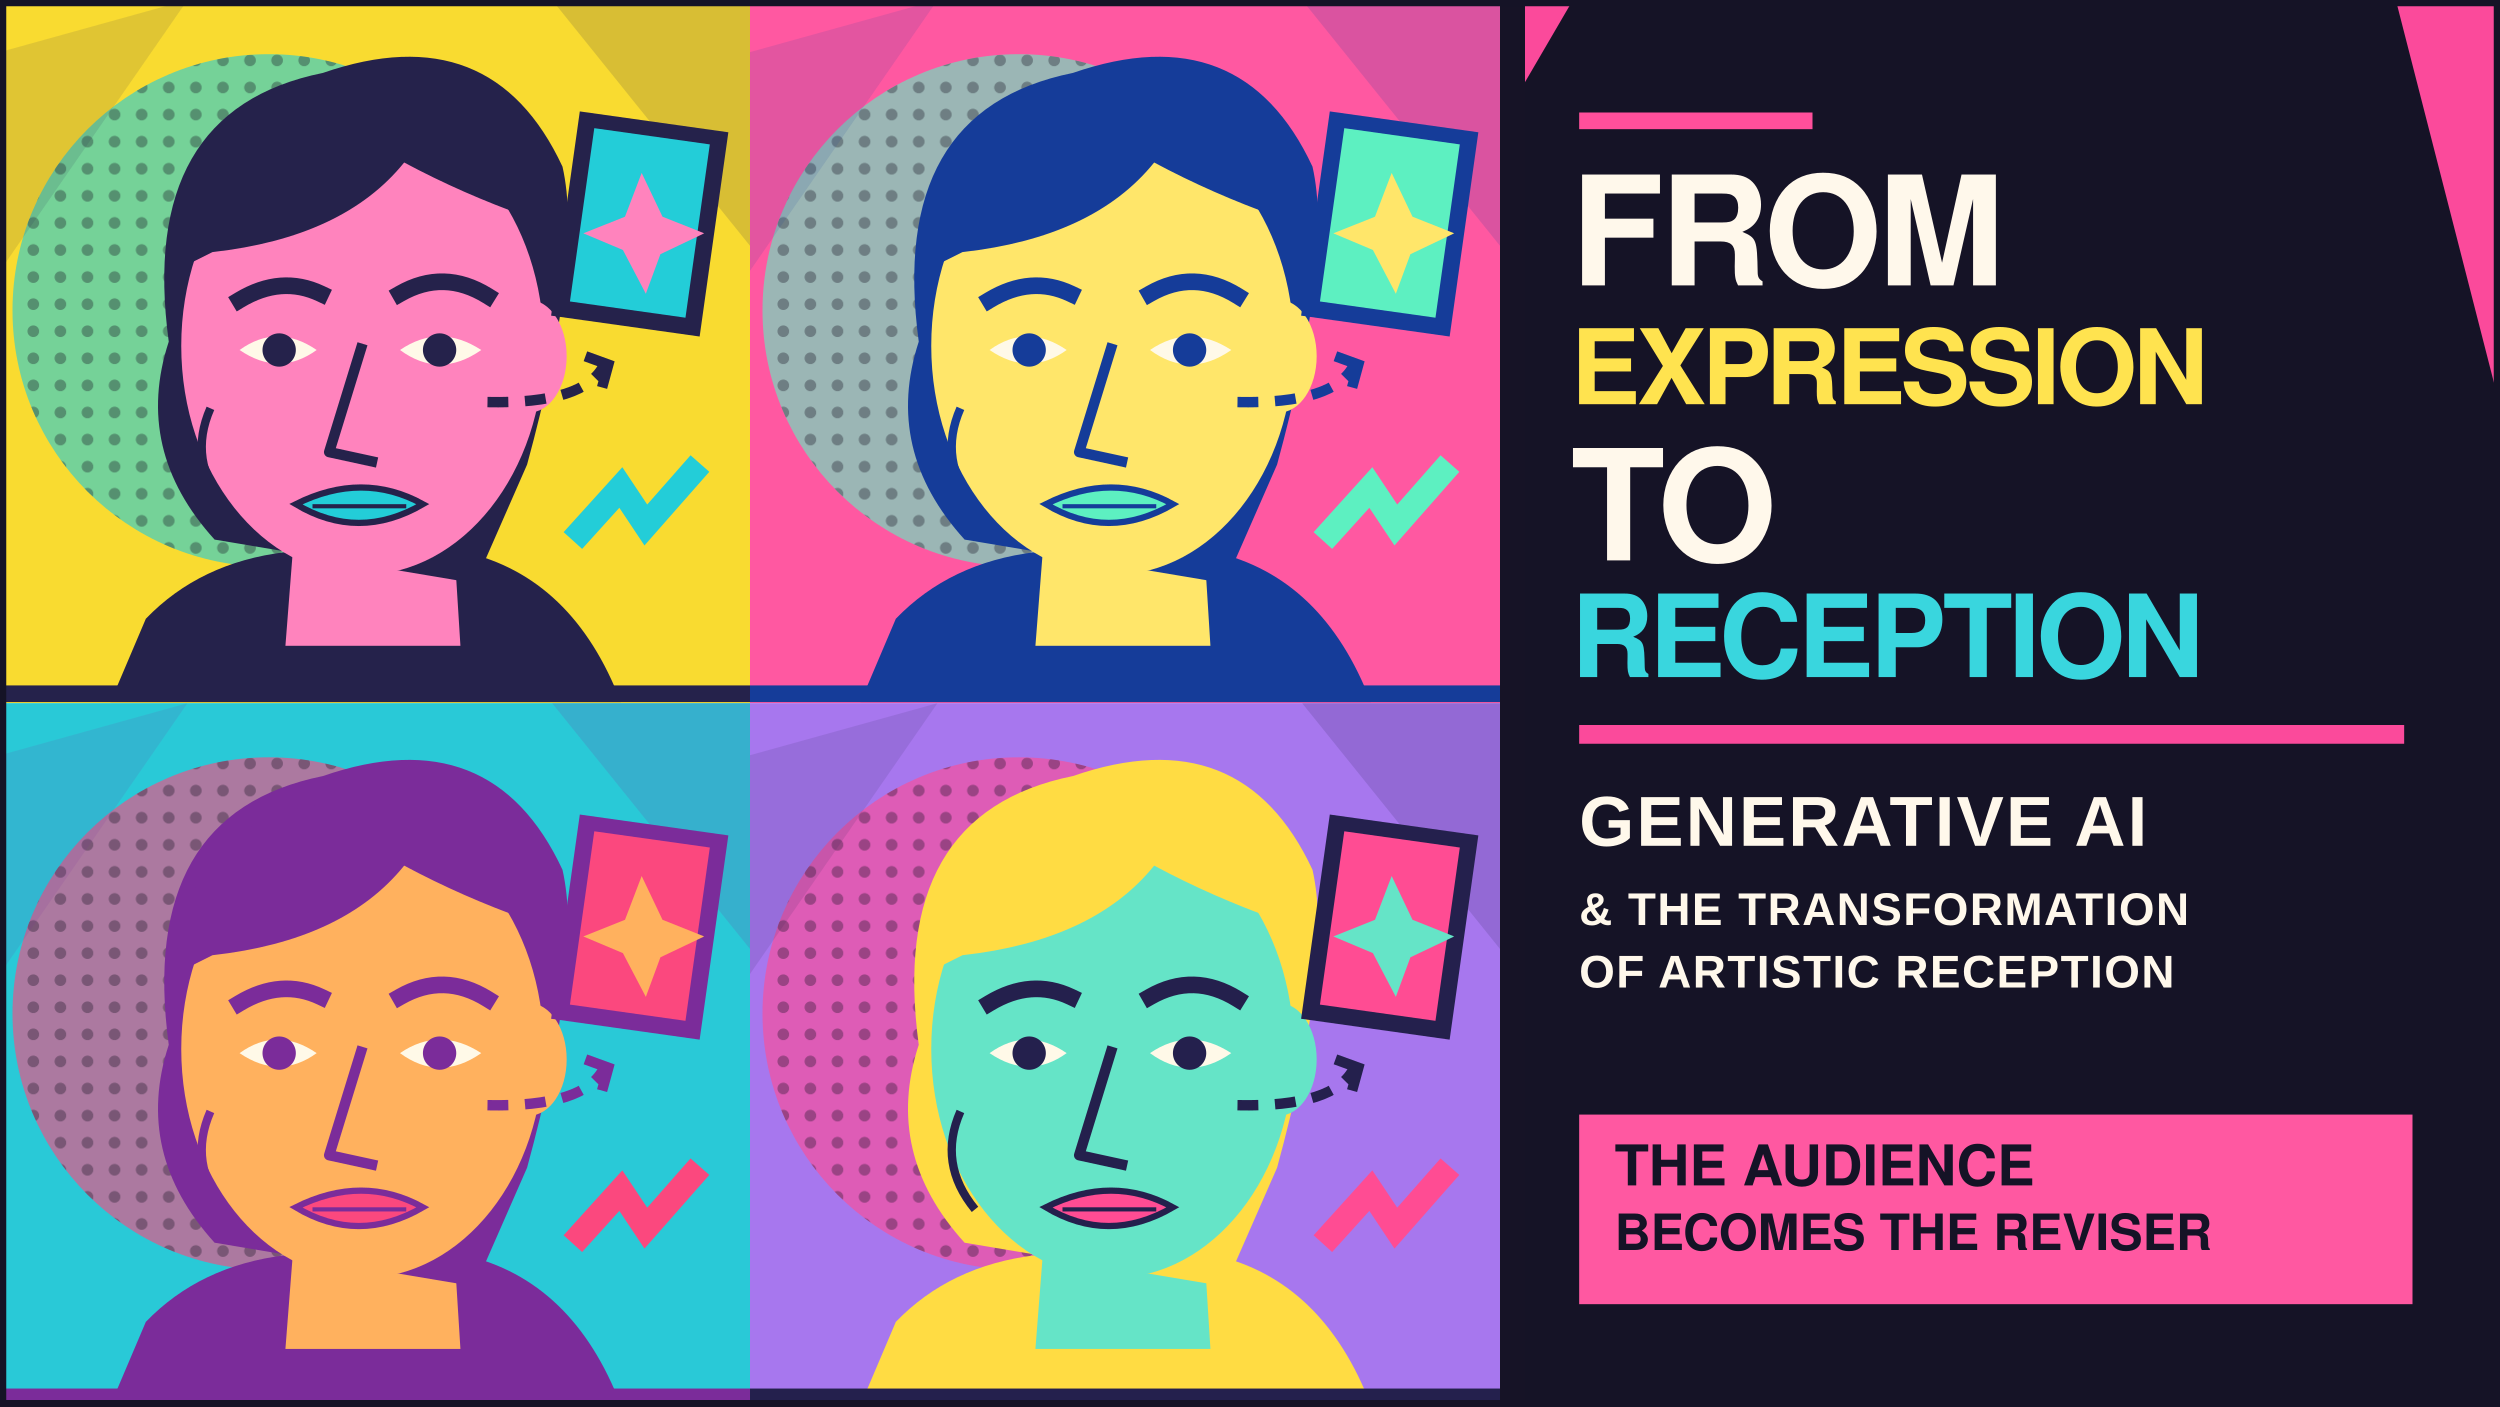
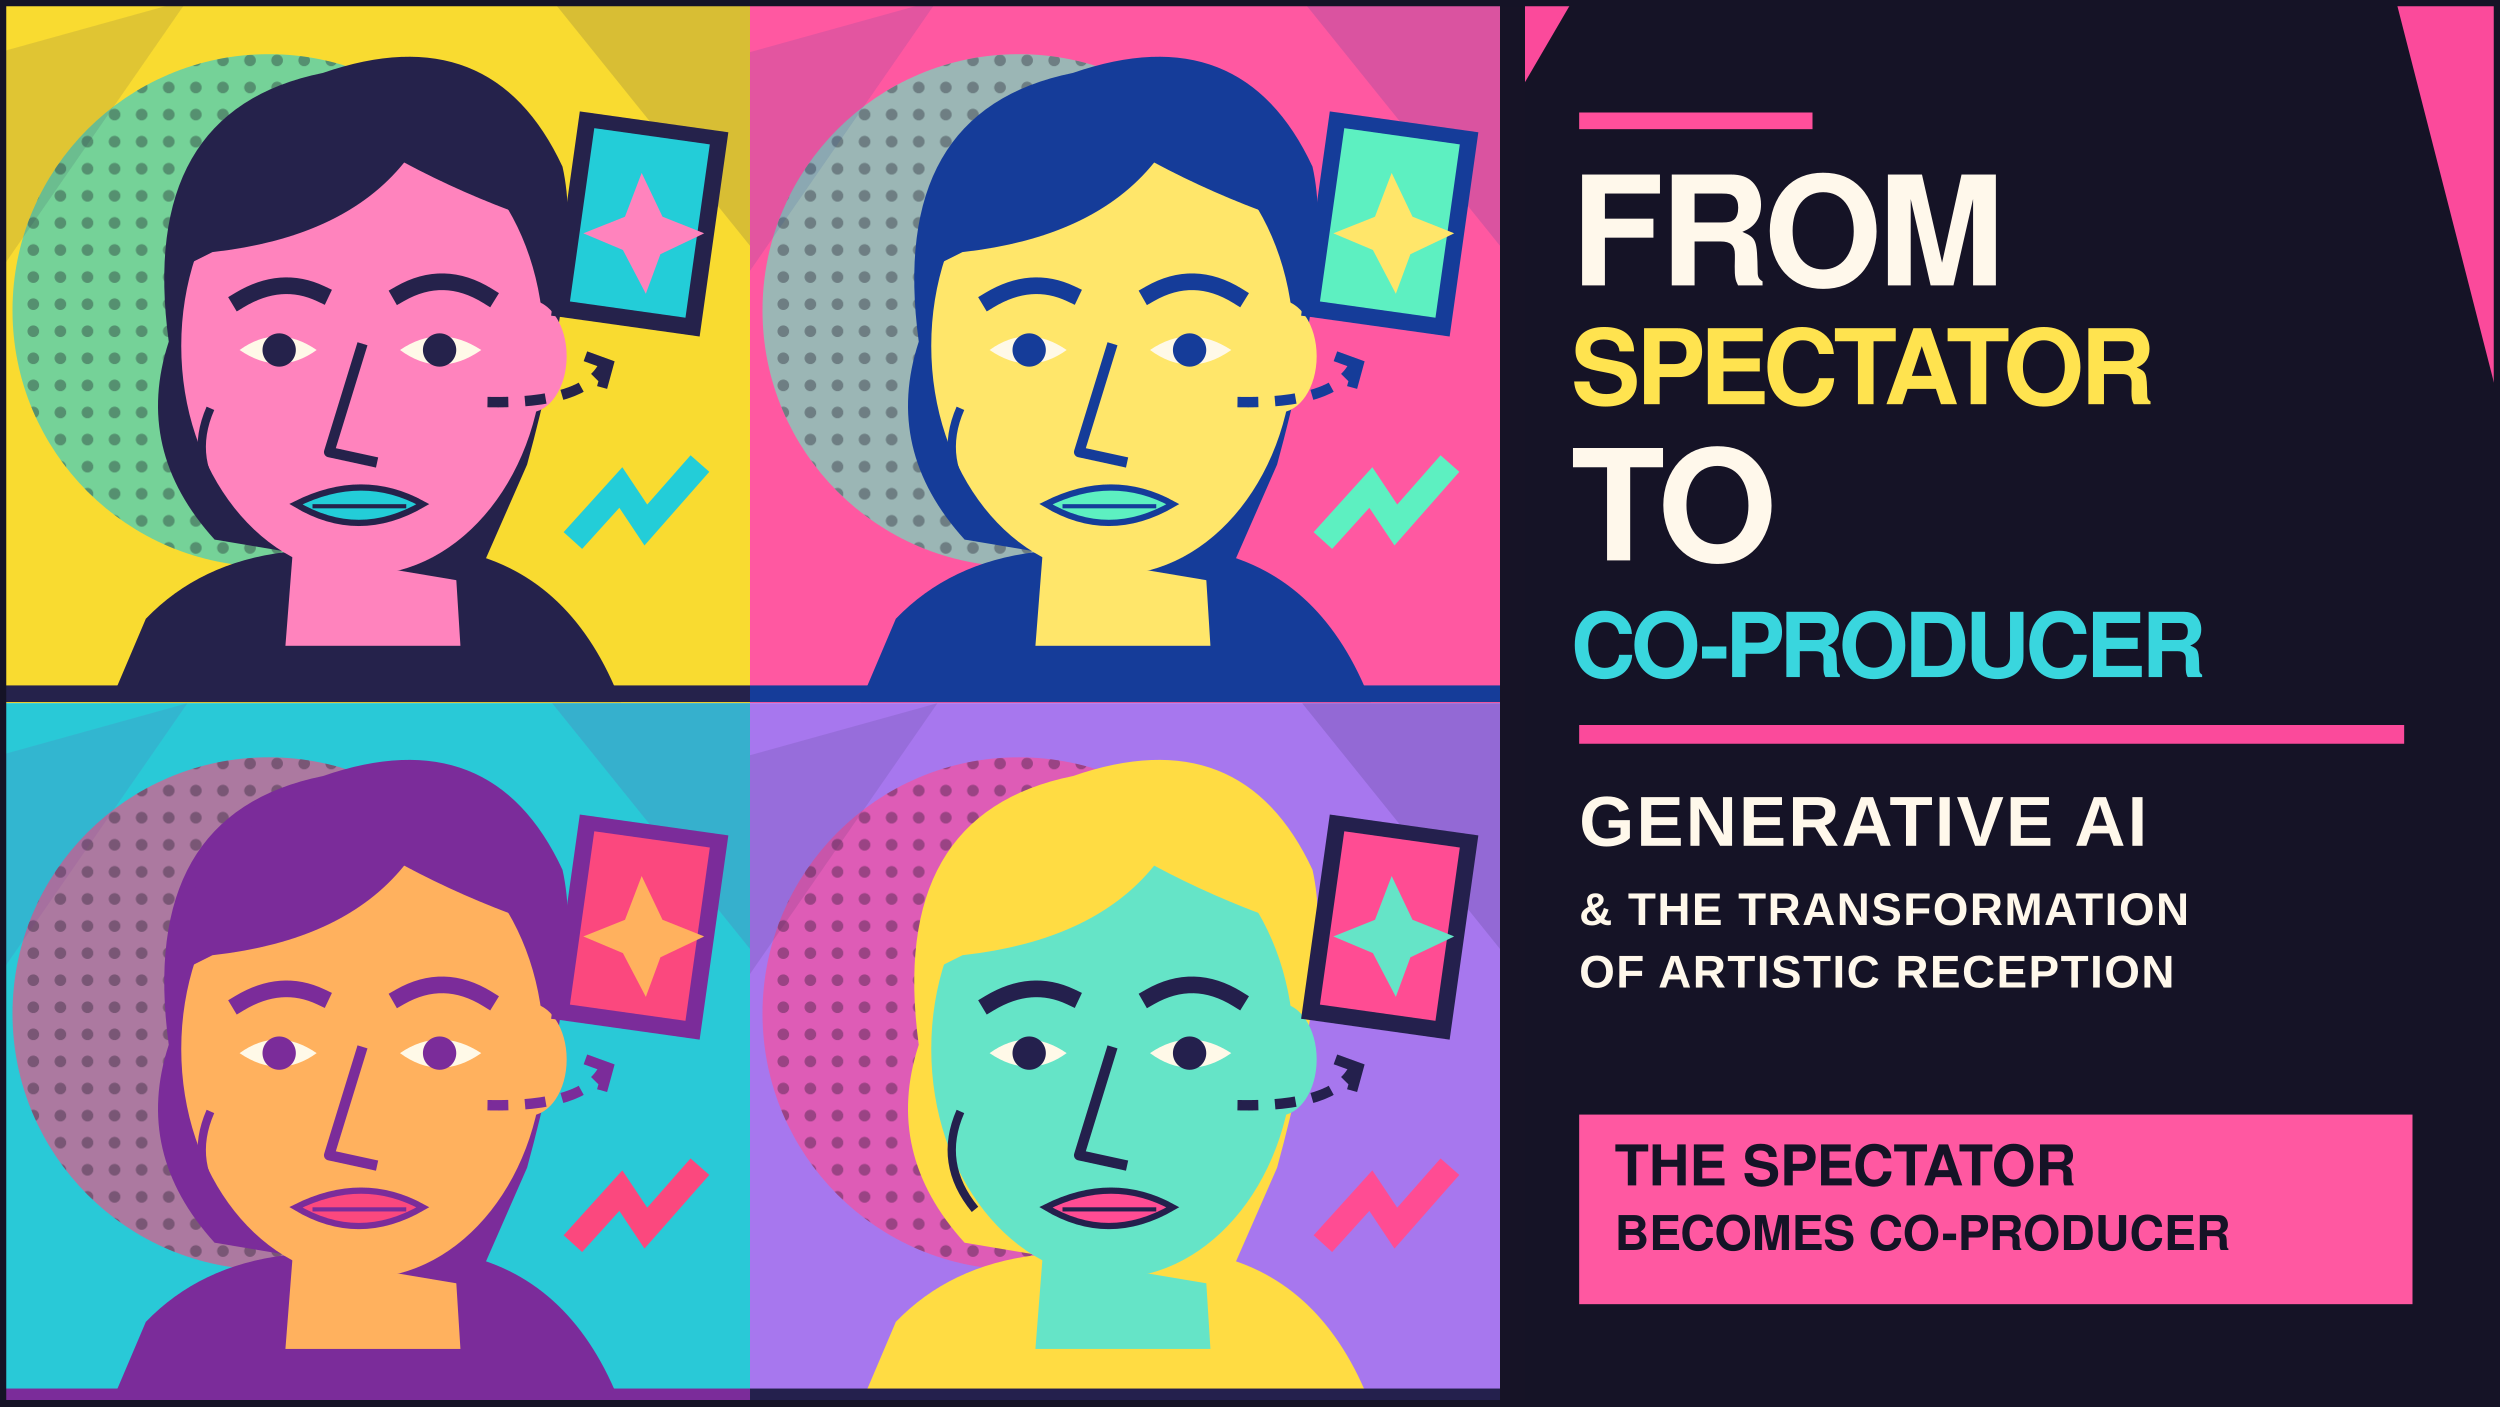
<svg xmlns="http://www.w3.org/2000/svg" width="1200" height="675" viewBox="0 0 1200 675" role="img" aria-labelledby="title desc">
  <defs>
    <pattern id="halftone" width="13" height="13" patternUnits="userSpaceOnUse">
      <circle cx="3" cy="3" r="2.8" fill="#161322" />
    </pattern>
  </defs>
  <g transform="translate(0 0)">
    <rect width="360" height="337.5" fill="#f9db30" />
    <circle cx="129" cy="149" r="123" fill="#23cdd8" opacity=".62" />
    <circle cx="129" cy="149" r="123" fill="url(#halftone)" opacity=".34" />
    <path d="M0 25 L90 0 L0 130 Z" fill="#25224b" opacity=".12" />
    <path d="M265 0 L360 0 L360 118 Z" fill="#25224b" opacity=".16" />
    <path d="M53 337 L70 297 Q96 270 137 265 L223 265 Q275 277 298 337 Z" fill="#25224b" />
    <path d="M142 246 L217 246 L221 310 L137 310 Z" fill="#ff83bd" />
    <path d="M81 164 Q66 53 155 35 Q236 7 270 80 Q280 124 253 223 L228 280 L103 259 Q64 216 81 164 Z" fill="#25224b" />
    <ellipse cx="174" cy="166" rx="87" ry="110" fill="#ff83bd" />
    <ellipse cx="254" cy="171" rx="18" ry="27" fill="#ff83bd" />
    <path d="M84 130 Q89 53 161 48 Q222 42 253 104 Q222 93 194 78 Q165 114 102 121 Z" fill="#25224b" />
    <path d="M115 144 Q135 132 154 141 M192 141 Q213 129 234 142" stroke="#25224b" stroke-width="8" fill="none" stroke-linecap="square" />
    <path d="M115 168 Q133 155 152 168 Q134 181 115 168 Z M192 168 Q211 155 231 168 Q211 182 192 168 Z" fill="#fff9e8" />
    <circle cx="134" cy="168" r="8" fill="#25224b" />
    <circle cx="211" cy="168" r="8" fill="#25224b" />
    <path d="M174 165 L158 217 L181 222" stroke="#25224b" stroke-width="5" fill="none" stroke-linejoin="round" />
    <path d="M142 242 Q174 226 203 242 Q172 260 142 242 Z" fill="#23cdd8" stroke="#25224b" stroke-width="3" />
    <path d="M150 243 L195 243" stroke="#25224b" stroke-width="2" />
    <path d="M101 196 Q90 221 108 243" stroke="#25224b" stroke-width="4" fill="none" />
    <rect x="271" y="58" width="72" height="99" fill="#25224b" transform="rotate(8 307 108)" />
    <rect x="279" y="65" width="56" height="84" fill="#23cdd8" transform="rotate(8 307 108)" />
    <path d="M308 83 L318 104 L338 112 L317 122 L310 141 L299 120 L280 112 L300 104 Z" fill="#ff83bd" />
    <path d="M234 193 Q281 194 290 175" stroke="#25224b" stroke-width="5" stroke-dasharray="10 8" fill="none" />
    <path d="M281 171 L292 175 L289 186" stroke="#25224b" stroke-width="5" fill="none" />
    <path d="M279 255 L298 234 L310 252 L332 227" stroke="#23cdd8" stroke-width="12" fill="none" stroke-linecap="square" />
    <path d="M0 333 H360" stroke="#25224b" stroke-width="8" />
  </g>
  <g transform="translate(360 0)">
    <rect width="360" height="337.5" fill="#ff58a1" />
    <circle cx="129" cy="149" r="123" fill="#5df0c1" opacity=".62" />
    <circle cx="129" cy="149" r="123" fill="url(#halftone)" opacity=".34" />
    <path d="M0 25 L90 0 L0 130 Z" fill="#153c99" opacity=".12" />
    <path d="M265 0 L360 0 L360 118 Z" fill="#153c99" opacity=".16" />
    <path d="M53 337 L70 297 Q96 270 137 265 L223 265 Q275 277 298 337 Z" fill="#153c99" />
    <path d="M142 246 L217 246 L221 310 L137 310 Z" fill="#ffe66a" />
    <path d="M81 164 Q66 53 155 35 Q236 7 270 80 Q280 124 253 223 L228 280 L103 259 Q64 216 81 164 Z" fill="#153c99" />
    <ellipse cx="174" cy="166" rx="87" ry="110" fill="#ffe66a" />
    <ellipse cx="254" cy="171" rx="18" ry="27" fill="#ffe66a" />
    <path d="M84 130 Q89 53 161 48 Q222 42 253 104 Q222 93 194 78 Q165 114 102 121 Z" fill="#153c99" />
    <path d="M115 144 Q135 132 154 141 M192 141 Q213 129 234 142" stroke="#153c99" stroke-width="8" fill="none" stroke-linecap="square" />
    <path d="M115 168 Q133 155 152 168 Q134 181 115 168 Z M192 168 Q211 155 231 168 Q211 182 192 168 Z" fill="#fff9e8" />
    <circle cx="134" cy="168" r="8" fill="#153c99" />
    <circle cx="211" cy="168" r="8" fill="#153c99" />
    <path d="M174 165 L158 217 L181 222" stroke="#153c99" stroke-width="5" fill="none" stroke-linejoin="round" />
    <path d="M142 242 Q174 226 203 242 Q172 260 142 242 Z" fill="#5df0c1" stroke="#153c99" stroke-width="3" />
    <path d="M150 243 L195 243" stroke="#153c99" stroke-width="2" />
    <path d="M101 196 Q90 221 108 243" stroke="#153c99" stroke-width="4" fill="none" />
    <rect x="271" y="58" width="72" height="99" fill="#153c99" transform="rotate(8 307 108)" />
    <rect x="279" y="65" width="56" height="84" fill="#5df0c1" transform="rotate(8 307 108)" />
    <path d="M308 83 L318 104 L338 112 L317 122 L310 141 L299 120 L280 112 L300 104 Z" fill="#ffe66a" />
    <path d="M234 193 Q281 194 290 175" stroke="#153c99" stroke-width="5" stroke-dasharray="10 8" fill="none" />
    <path d="M281 171 L292 175 L289 186" stroke="#153c99" stroke-width="5" fill="none" />
    <path d="M279 255 L298 234 L310 252 L332 227" stroke="#5df0c1" stroke-width="12" fill="none" stroke-linecap="square" />
    <path d="M0 333 H360" stroke="#153c99" stroke-width="8" />
  </g>
  <g transform="translate(0 337.5)">
    <rect width="360" height="337.5" fill="#29c9d7" />
    <circle cx="129" cy="149" r="123" fill="#fb487e" opacity=".62" />
    <circle cx="129" cy="149" r="123" fill="url(#halftone)" opacity=".34" />
    <path d="M0 25 L90 0 L0 130 Z" fill="#7b2c9a" opacity=".12" />
    <path d="M265 0 L360 0 L360 118 Z" fill="#7b2c9a" opacity=".16" />
    <path d="M53 337 L70 297 Q96 270 137 265 L223 265 Q275 277 298 337 Z" fill="#7b2c9a" />
    <path d="M142 246 L217 246 L221 310 L137 310 Z" fill="#ffb15e" />
    <path d="M81 164 Q66 53 155 35 Q236 7 270 80 Q280 124 253 223 L228 280 L103 259 Q64 216 81 164 Z" fill="#7b2c9a" />
    <ellipse cx="174" cy="166" rx="87" ry="110" fill="#ffb15e" />
    <ellipse cx="254" cy="171" rx="18" ry="27" fill="#ffb15e" />
    <path d="M84 130 Q89 53 161 48 Q222 42 253 104 Q222 93 194 78 Q165 114 102 121 Z" fill="#7b2c9a" />
    <path d="M115 144 Q135 132 154 141 M192 141 Q213 129 234 142" stroke="#7b2c9a" stroke-width="8" fill="none" stroke-linecap="square" />
    <path d="M115 168 Q133 155 152 168 Q134 181 115 168 Z M192 168 Q211 155 231 168 Q211 182 192 168 Z" fill="#fff9e8" />
    <circle cx="134" cy="168" r="8" fill="#7b2c9a" />
    <circle cx="211" cy="168" r="8" fill="#7b2c9a" />
    <path d="M174 165 L158 217 L181 222" stroke="#7b2c9a" stroke-width="5" fill="none" stroke-linejoin="round" />
    <path d="M142 242 Q174 226 203 242 Q172 260 142 242 Z" fill="#fb487e" stroke="#7b2c9a" stroke-width="3" />
    <path d="M150 243 L195 243" stroke="#7b2c9a" stroke-width="2" />
    <path d="M101 196 Q90 221 108 243" stroke="#7b2c9a" stroke-width="4" fill="none" />
    <rect x="271" y="58" width="72" height="99" fill="#7b2c9a" transform="rotate(8 307 108)" />
    <rect x="279" y="65" width="56" height="84" fill="#fb487e" transform="rotate(8 307 108)" />
    <path d="M308 83 L318 104 L338 112 L317 122 L310 141 L299 120 L280 112 L300 104 Z" fill="#ffb15e" />
    <path d="M234 193 Q281 194 290 175" stroke="#7b2c9a" stroke-width="5" stroke-dasharray="10 8" fill="none" />
    <path d="M281 171 L292 175 L289 186" stroke="#7b2c9a" stroke-width="5" fill="none" />
    <path d="M279 255 L298 234 L310 252 L332 227" stroke="#fb487e" stroke-width="12" fill="none" stroke-linecap="square" />
    <path d="M0 333 H360" stroke="#7b2c9a" stroke-width="8" />
  </g>
  <g transform="translate(360 337.5)">
    <rect width="360" height="337.5" fill="#a777ee" />
    <circle cx="129" cy="149" r="123" fill="#ff4c93" opacity=".62" />
    <circle cx="129" cy="149" r="123" fill="url(#halftone)" opacity=".34" />
    <path d="M0 25 L90 0 L0 130 Z" fill="#24204d" opacity=".12" />
    <path d="M265 0 L360 0 L360 118 Z" fill="#24204d" opacity=".16" />
    <path d="M53 337 L70 297 Q96 270 137 265 L223 265 Q275 277 298 337 Z" fill="#ffdc43" />
    <path d="M142 246 L217 246 L221 310 L137 310 Z" fill="#65e4c7" />
    <path d="M81 164 Q66 53 155 35 Q236 7 270 80 Q280 124 253 223 L228 280 L103 259 Q64 216 81 164 Z" fill="#ffdc43" />
    <ellipse cx="174" cy="166" rx="87" ry="110" fill="#65e4c7" />
    <ellipse cx="254" cy="171" rx="18" ry="27" fill="#65e4c7" />
    <path d="M84 130 Q89 53 161 48 Q222 42 253 104 Q222 93 194 78 Q165 114 102 121 Z" fill="#ffdc43" />
    <path d="M115 144 Q135 132 154 141 M192 141 Q213 129 234 142" stroke="#24204d" stroke-width="8" fill="none" stroke-linecap="square" />
    <path d="M115 168 Q133 155 152 168 Q134 181 115 168 Z M192 168 Q211 155 231 168 Q211 182 192 168 Z" fill="#fff9e8" />
    <circle cx="134" cy="168" r="8" fill="#24204d" />
    <circle cx="211" cy="168" r="8" fill="#24204d" />
    <path d="M174 165 L158 217 L181 222" stroke="#24204d" stroke-width="5" fill="none" stroke-linejoin="round" />
    <path d="M142 242 Q174 226 203 242 Q172 260 142 242 Z" fill="#ff4c93" stroke="#24204d" stroke-width="3" />
    <path d="M150 243 L195 243" stroke="#24204d" stroke-width="2" />
    <path d="M101 196 Q90 221 108 243" stroke="#24204d" stroke-width="4" fill="none" />
    <rect x="271" y="58" width="72" height="99" fill="#24204d" transform="rotate(8 307 108)" />
    <rect x="279" y="65" width="56" height="84" fill="#ff4c93" transform="rotate(8 307 108)" />
    <path d="M308 83 L318 104 L338 112 L317 122 L310 141 L299 120 L280 112 L300 104 Z" fill="#65e4c7" />
    <path d="M234 193 Q281 194 290 175" stroke="#24204d" stroke-width="5" stroke-dasharray="10 8" fill="none" />
    <path d="M281 171 L292 175 L289 186" stroke="#24204d" stroke-width="5" fill="none" />
    <path d="M279 255 L298 234 L310 252 L332 227" stroke="#ff4c93" stroke-width="12" fill="none" stroke-linecap="square" />
    <path d="M0 333 H360" stroke="#24204d" stroke-width="8" />
  </g>
  <rect x="720" width="480" height="675" fill="#151326" />
  <path d="M720 0 L755 0 L720 60 Z M1200 0 L1200 195 L1150 0 Z" fill="#fb4a9b" />
  <rect x="720" y="0" width="12" height="675" fill="#161326" />
  <rect x="758" y="54" width="112" height="8" fill="#ff4f9b" />
  <g font-family="Arial Black, Impact, Helvetica, Arial, sans-serif" font-weight="900" letter-spacing="-2">
    <text x="754" y="137" font-size="73" fill="#fff8eb">FROM</text>
-     <text x="754" y="194" font-size="50" fill="#ffe34f">EXPRESSION</text>
+     <text x="754" y="194" font-size="50" fill="#ffe34f">SPECTATOR</text>
    <text x="754" y="269" font-size="74" fill="#fff8eb">TO</text>
-     <text x="754" y="325" font-size="55" fill="#39d6de">RECEPTION</text>
+     <text x="754" y="325" font-size="43" fill="#39d6de">CO-PRODUCER</text>
  </g>
  <rect x="758" y="348" width="396" height="9" fill="#fb4a9b" />
  <g font-family="Arial, Helvetica, sans-serif" fill="#fff8eb">
    <text x="758" y="406" font-size="34" font-weight="900" letter-spacing="1">GENERATIVE AI</text>
    <text x="758" y="444" font-size="22" font-weight="700" letter-spacing=".7">&amp; THE TRANSFORMATION</text>
    <text x="758" y="474" font-size="22" font-weight="700" letter-spacing=".7">OF ARTISTIC RECEPTION</text>
  </g>
  <rect x="758" y="535" width="400" height="91" fill="#ff58a1" />
  <g font-family="Arial Black, Impact, Helvetica, Arial, sans-serif" font-weight="900" fill="#151326">
-     <text x="775" y="569" font-size="27">THE AUDIENCE</text>
-     <text x="775" y="600" font-size="24">BECOMES THE REVISER</text>
+     <text x="775" y="569" font-size="27">THE SPECTATOR</text>
+     <text x="775" y="600" font-size="23">BECOMES CO-PRODUCER</text>
  </g>
  <rect x="0" y="0" width="1200" height="675" fill="none" stroke="#151326" stroke-width="6" />
</svg>
